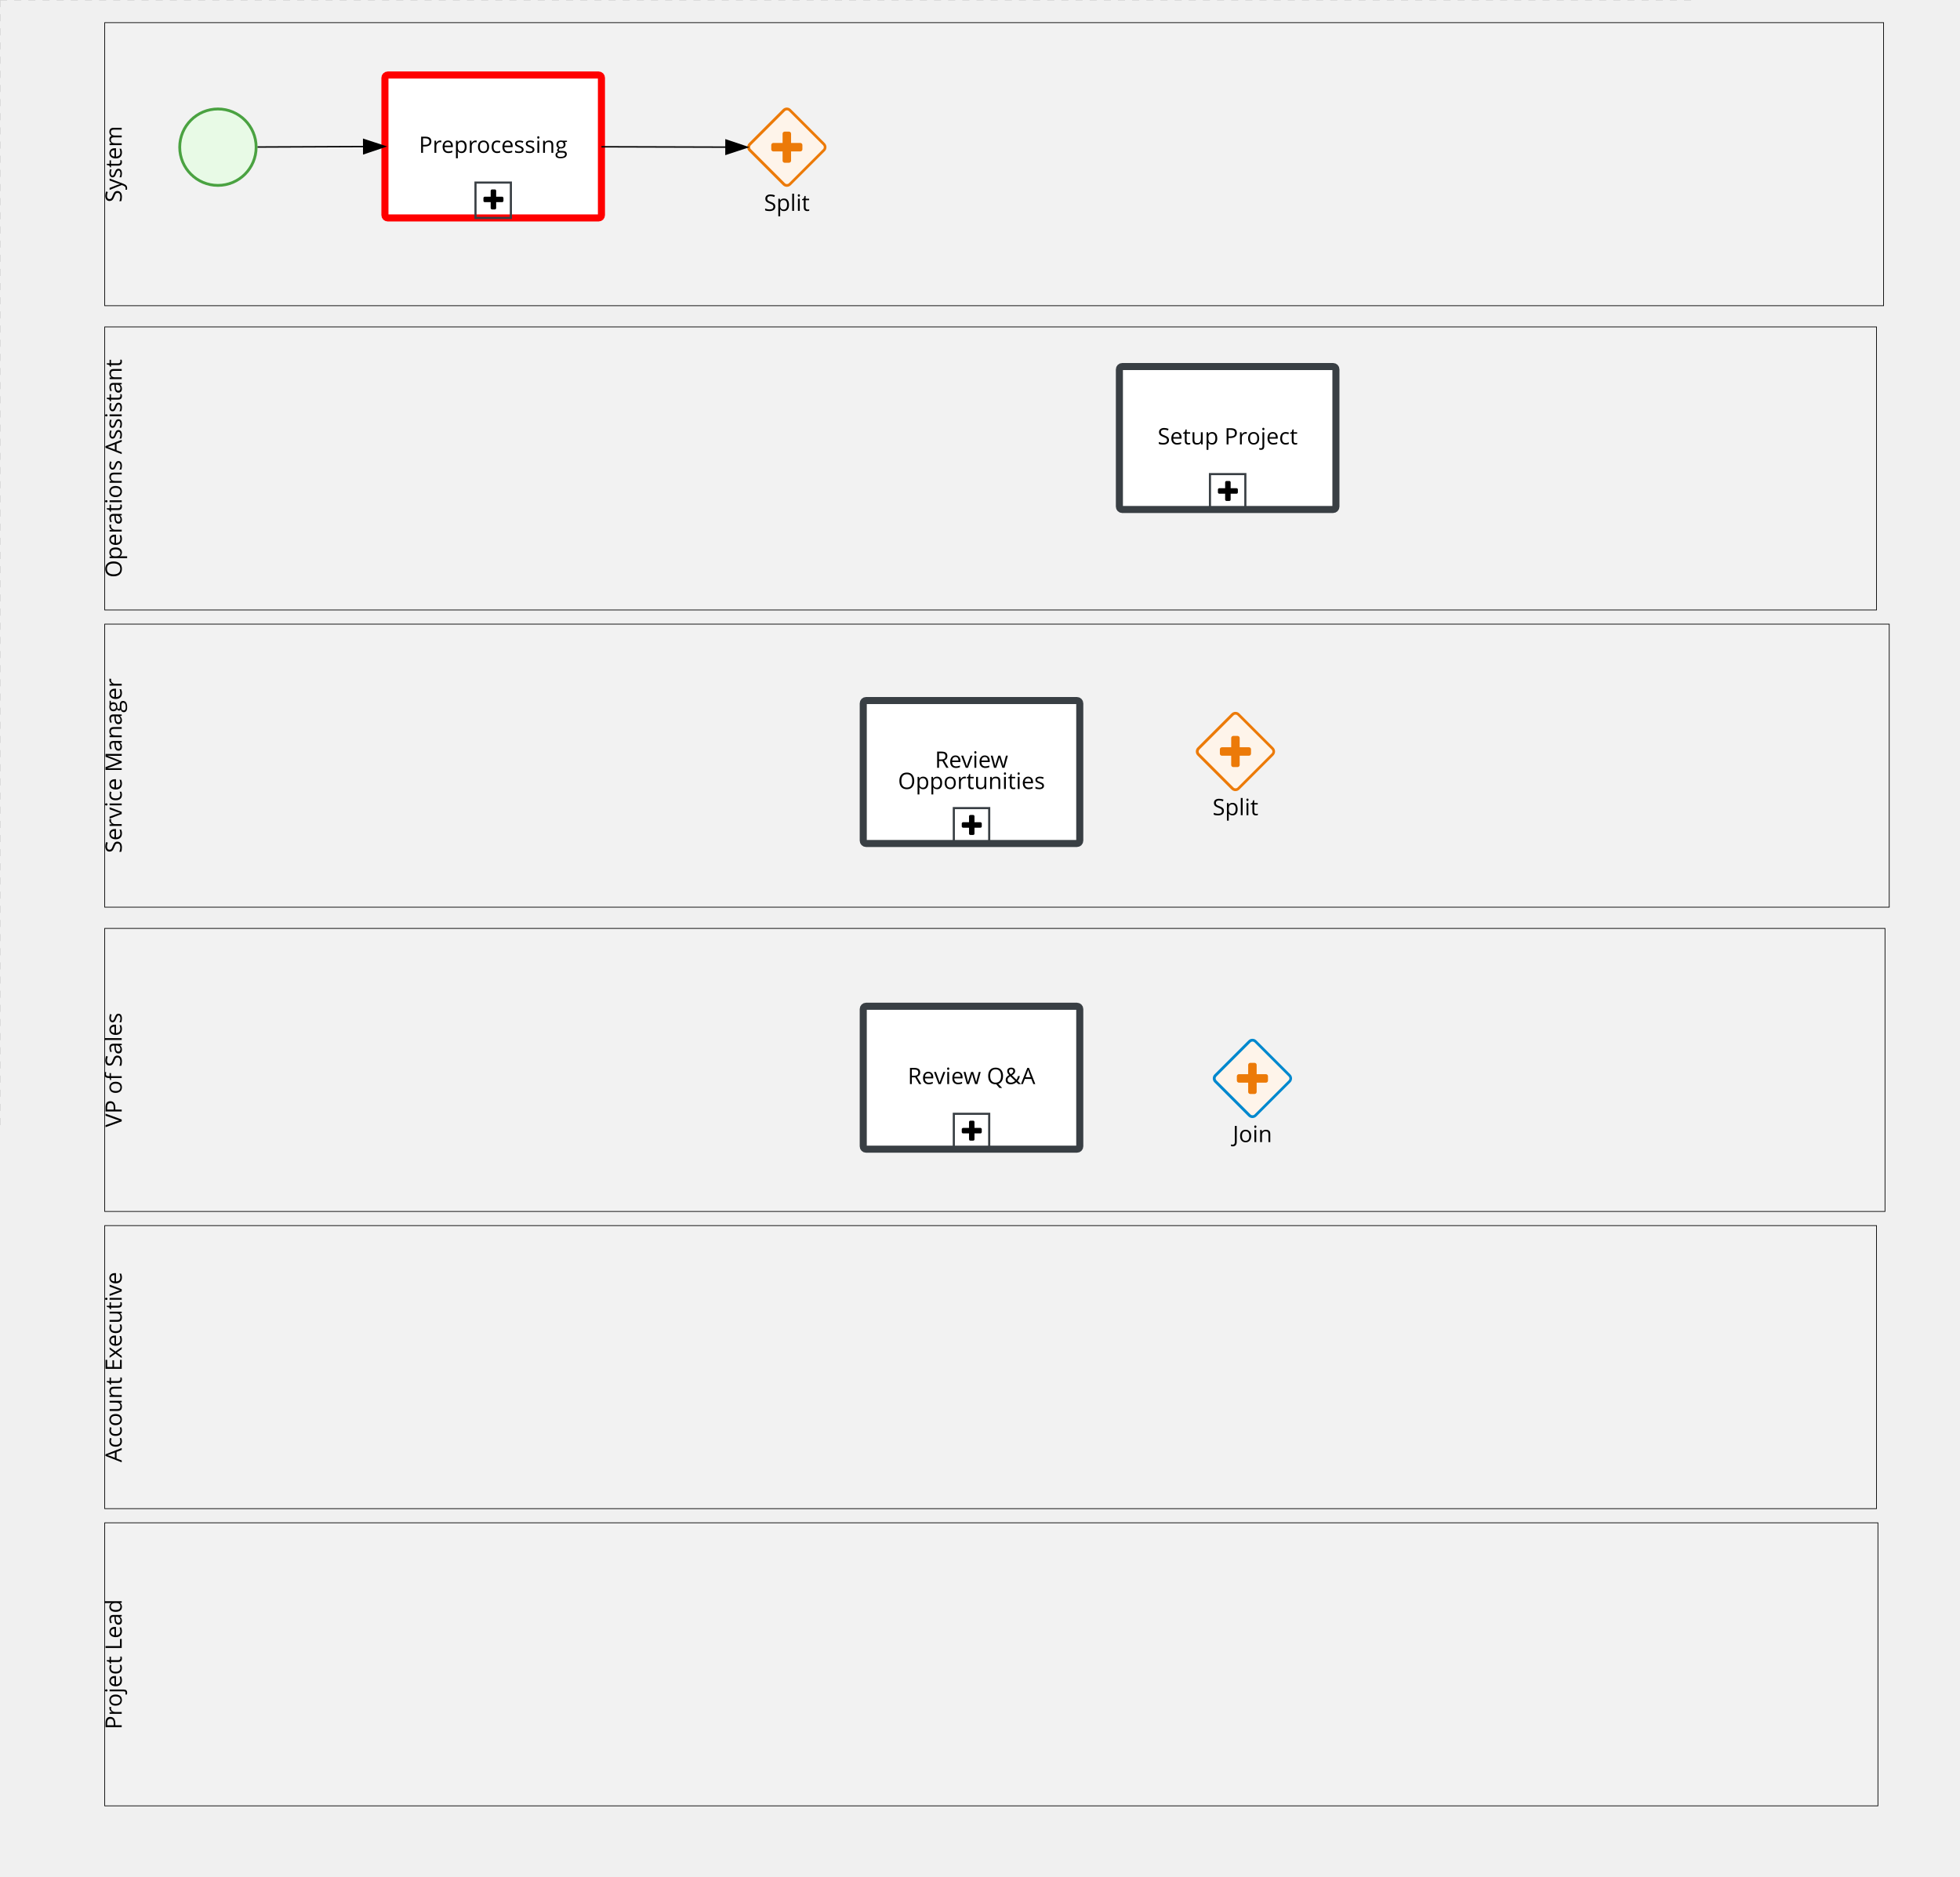
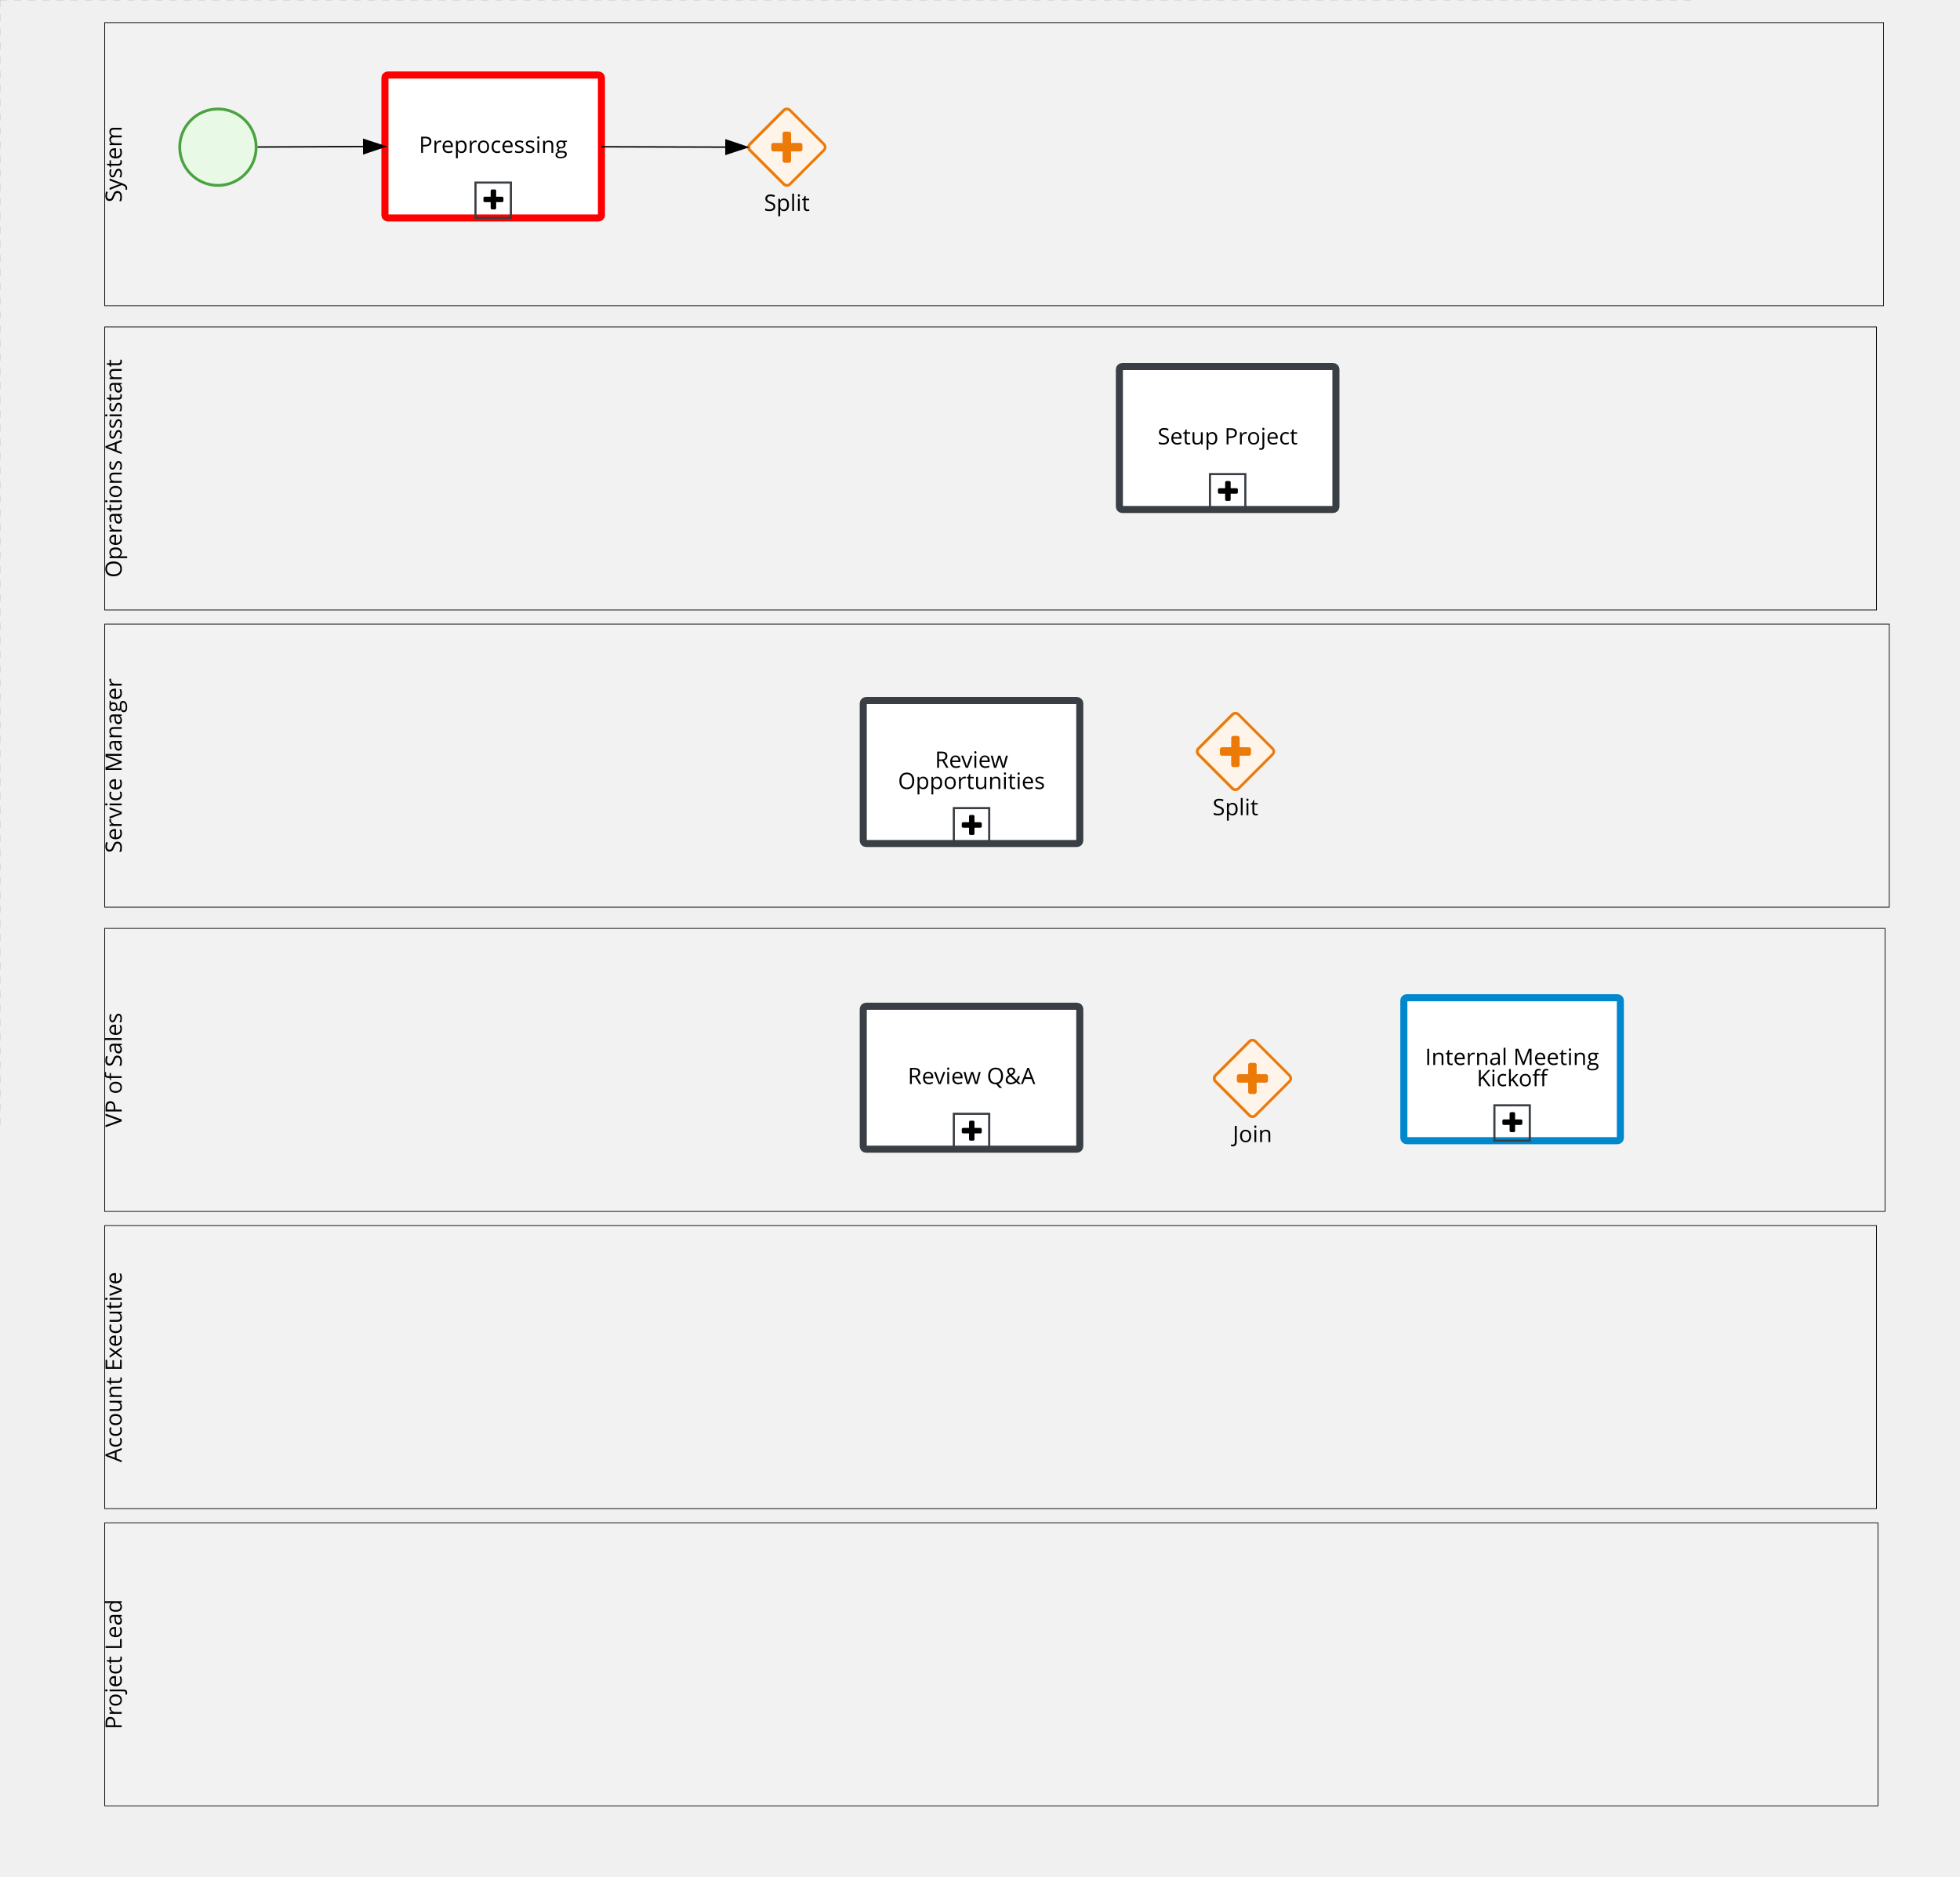
<svg xmlns="http://www.w3.org/2000/svg" version="1.1" width="1385" height="1326" viewBox="0 0 1385 1326">
  <defs />
  <g transform="matrix(1,0,0,1,0,0)">
    <g>
      <g>
        <g>
          <path fill="none" stroke="#d3d3d3" paint-order="fill stroke markers" d=" M 0 0 L 1200 0" stroke-miterlimit="10" stroke-opacity="0.8" stroke-dasharray="5" />
        </g>
        <g>
          <path fill="none" stroke="#d3d3d3" paint-order="fill stroke markers" d=" M 0 0 L 0 800" stroke-miterlimit="10" stroke-opacity="0.8" stroke-dasharray="5" />
        </g>
      </g>
      <g id="_19188593-EE37-4D82-8C7F-57B655572649" bpmn2nodeid="_19188593-EE37-4D82-8C7F-57B655572649" transform="matrix(1,0,0,1,74,16)">
        <g>
          <path fill="none" stroke="none" />
        </g>
        <g transform="matrix(1,0,0,1,0,0)">
          <path fill="#f2f2f2" stroke="none" id="_19188593-EE37-4D82-8C7F-57B655572649?shapeType=BACKGROUND" paint-order="stroke fill markers" d=" M 0 0 L 1257 0 L 1257 200 L 0 200 L 0 0 Z Z" />
        </g>
        <g transform="matrix(1,0,0,1,0,0)">
          <path fill="none" stroke="#000000" id="_19188593-EE37-4D82-8C7F-57B655572649?shapeType=BORDER&amp;renderType=STROKE" paint-order="fill stroke markers" d=" M 0 0 L 1257 0 L 1257 200 L 0 200 L 0 0 Z Z" stroke-miterlimit="10" stroke-width="0.5" stroke-dasharray="" />
        </g>
        <g transform="matrix(-1.8369701987210297e-16,-1,1,-1.8369701987210297e-16,0,126.9922)">
          <text fill="#000000" stroke="none" font-family="Open Sans" font-size="12pt" font-style="normal" font-weight="normal" text-decoration="normal" x="26.992" y="12" text-anchor="middle" dominant-baseline="alphabetic">System</text>
        </g>
        <g id="_BB3A2775-C44B-4B25-823B-078130B87AC2" bpmn2nodeid="_BB3A2775-C44B-4B25-823B-078130B87AC2" transform="matrix(1,0,0,1,52,60)">
          <g>
            <path fill="none" stroke="none" />
          </g>
          <g transform="matrix(0.125,0,0,0.125,0,0)">
            <g transform="matrix(1,0,0,1,0,0)">
              <path fill="#e8fae6" stroke="none" id="_BB3A2775-C44B-4B25-823B-078130B87AC2?shapeType=BACKGROUND" paint-order="stroke fill markers" d=" M 0 0 M 444 224 C 444 263.9 434.2 300.8 414.4 334.5 C 394.7 368.2 368 394.9 334.4 414.5 C 300.8 434.1 263.9 444 224 444 C 184.1 444 147.2 434.2 113.5 414.4 C 79.8 394.7 53.1 368 33.5 334.4 C 13.9 300.8 4 263.9 4 224 C 4 184.1 13.8 147.2 33.6 113.5 C 53.4 79.8 80.1 53.1 113.6 33.5 C 147.1 13.9 184.1 4 224 4 C 263.9 4 300.8 13.8 334.5 33.6 C 368.2 53.4 394.9 80.1 414.5 113.6 C 434.1 147.1 444 184.1 444 224 Z" />
            </g>
            <g>
              <g transform="matrix(1,0,0,1,0,0)">
                <g transform="matrix(1,0,0,1,0,0)">
                  <path fill="#4aa241" stroke="none" id="_BB3A2775-C44B-4B25-823B-078130B87AC2?shapeType=BORDER&amp;renderType=FILL" paint-order="stroke fill markers" d=" M 0 0 M 224 0 C 100.3 0 0 100.3 0 224 C 0 347.7 100.3 448 224 448 C 347.7 448 448 347.7 448 224 C 448 100.3 347.7 0 224 0 Z M 0 0 M 224 432 C 109.1 432 16 338.9 16 224 C 16 109.1 109.1 16 224 16 C 338.9 16 432 109.1 432 224 C 432 338.9 338.9 432 224 432 Z" />
                </g>
              </g>
            </g>
          </g>
          <g transform="matrix(1,0,0,1,28,61)" />
        </g>
        <g id="_8623F5F0-204B-4043-A47E-5FC050EF3028" bpmn2nodeid="_8623F5F0-204B-4043-A47E-5FC050EF3028" transform="matrix(1,0,0,1,198,37)">
          <g>
            <path fill="none" stroke="none" />
          </g>
          <g transform="matrix(1,0,0,1,0,0)">
            <path fill="#ffffff" stroke="none" id="_8623F5F0-204B-4043-A47E-5FC050EF3028?shapeType=BACKGROUND" paint-order="stroke fill markers" d=" M 2 0 L 151 0 L 151 0 A 2 2 0 0 1 153 2 L 153 99 L 153 99 A 2 2 0 0 1 151 101 L 2 101 L 2 101 A 2 2 0 0 1 0 99 L 0 2 L 0 2 A 2 2 0 0 1 2 0 Z" />
          </g>
          <g transform="matrix(1,0,0,1,0,0)">
            <path fill="none" stroke="rgb(255,0,0)" id="_8623F5F0-204B-4043-A47E-5FC050EF3028?shapeType=BORDER&amp;renderType=STROKE" paint-order="fill stroke markers" d=" M 2 0 L 151 0 L 151 0 A 2 2 0 0 1 153 2 L 153 99 L 153 99 A 2 2 0 0 1 151 101 L 2 101 L 2 101 A 2 2 0 0 1 0 99 L 0 2 L 0 2 A 2 2 0 0 1 2 0 Z" stroke-miterlimit="10" stroke-width="5" stroke-dasharray="" />
          </g>
          <g transform="matrix(1,0,0,1,1,10)">
            <g transform="matrix(1,0,0,1,0,0)">
              <g transform="matrix(1,0,0,1,63,66)">
                <path fill="none" stroke="#393f44" id="_8623F5F0-204B-4043-A47E-5FC050EF3028_subProcessReusableNormalBoundingBox" paint-order="fill stroke markers" d=" M 0 0 L 25 0 L 25 25 L 0 25 L 0 0 Z Z" stroke-miterlimit="10" stroke-width="1.5" stroke-dasharray="" />
              </g>
              <g transform="matrix(0.04,0,0,0.04,68.64,69.6)">
                <path fill="#000000" stroke="#000000" id="_8623F5F0-204B-4043-A47E-5FC050EF3028_subProcessReusableNormalReusableIcon" paint-order="fill stroke markers" d=" M 0 0 M 352 184 L 352 232 C 352 238.7 349.7 244.3 345 249 C 340.3 253.7 334.7 256 328 256 L 224 256 L 224 360 C 224 366.7 221.7 372.3 217 377 C 212.3 381.7 206.7 384 200 384 L 152 384 C 145.3 384 139.7 381.7 135 377 C 130.3 372.3 128 366.7 128 360 L 128 256 L 24 256 C 17.3 256 11.7 253.7 7 249 C 2.3 244.3 0 238.7 0 232 L 0 184 C 0 177.3 2.3 171.7 7 167 C 11.7 162.3 17.3 160 24 160 L 128 160 L 128 56 C 128 49.3 130.3 43.7 135 39 C 139.7 34.3 145.3 32 152 32 L 200 32 C 206.7 32 212.3 34.3 217 39 C 221.7 43.7 224 49.3 224 56 L 224 160 L 328 160 C 334.7 160 340.3 162.3 345 167 C 349.7 171.7 352 177.3 352 184 Z" stroke-miterlimit="10" stroke-dasharray="" />
              </g>
            </g>
          </g>
          <g transform="matrix(1,0,0,1,12.82,10)">
            <g transform="matrix(1,0,0,1,0,0)">
              <g transform="matrix(1,0,0,1,63,66)">
                <path fill="none" stroke="none" />
              </g>
              <g transform="matrix(0.04,0,0,0.04,68.64,69.6)">
                <path fill="none" stroke="none" />
              </g>
              <g transform="matrix(0.04,0,0,0.04,40.32,71.04)">
                <path fill="none" stroke="none" />
              </g>
              <g transform="matrix(0.04,0,0,0.04,39.36,72)">
                <path fill="none" stroke="none" />
              </g>
            </g>
          </g>
          <g transform="matrix(1,0,0,1,24.00391,43)">
            <text fill="#000000" stroke="none" font-family="Open Sans" font-size="12pt" font-style="normal" font-weight="normal" text-decoration="normal" x="52.496" y="12" text-anchor="middle" dominant-baseline="alphabetic">Preprocessing</text>
          </g>
        </g>
        <g id="_69A1A28C-7B75-4E33-83F0-3144FD73A956" bpmn2nodeid="_69A1A28C-7B75-4E33-83F0-3144FD73A956" transform="matrix(1,0,0,1,454,60)">
          <g>
            <path fill="none" stroke="none" />
          </g>
          <g transform="matrix(0.125,0,0,0.125,0,0)">
            <g transform="matrix(1,0,0,1,0,0)">
              <path fill="#fef4ea" stroke="none" id="_69A1A28C-7B75-4E33-83F0-3144FD73A956?shapeType=BACKGROUND" paint-order="stroke fill markers" d=" M 0 0 M 224.4 4.3 C 216.4 4.3 208.4 7.3 202.3 13.4 L 13.5 202.2 C 1.3 214.4 1.3 234.2 13.5 246.4 L 202.2 435.1 C 208.3 441.2 216.4 444.2 224.3 444.2 C 232.2 444.2 240.3 441.2 246.4 435.1 L 435.1 246.4 C 447.3 234.2 447.3 214.4 435.1 202.2 L 246.5 13.4 C 240.4 7.3 232.4 4.3 224.4 4.3 L 224.4 4.3 Z" />
            </g>
            <g>
              <g transform="matrix(1,0,0,1,0,0)">
                <g transform="matrix(1,0,0,1,0,0)">
                  <path fill="#ec7a08" stroke="none" id="_69A1A28C-7B75-4E33-83F0-3144FD73A956?shapeType=BORDER&amp;renderType=FILL" paint-order="stroke fill markers" d=" M 0 0 M 20.8 212.7 L 213.3 20.2 C 219.6 13.9 229.7 13.9 235.9 20.2 L 428.4 212.7 C 434.7 219 434.7 229.1 428.4 235.3 L 235.9 427.8 C 229.6 434.1 219.5 434.1 213.3 427.8 L 20.8 235.3 C 14.5 229.1 14.5 218.9 20.8 212.7 L 20.8 212.7 Z M 0 0 M 0 224 C 0 232.1 3.1 240.3 9.3 246.5 L 201.5 438.7 C 213.9 451.1 234.1 451.1 246.5 438.7 L 438.7 246.5 C 444.9 240.3 448 232.1 448 224 C 448 215.9 444.9 207.7 438.7 201.5 L 246.5 9.3 C 234.1 -3.1 213.9 -3.1 201.5 9.3 L 9.3 201.5 C 3.1 207.7 0 215.9 0 224 L 0 224 Z" />
                </g>
              </g>
            </g>
            <g>
              <g transform="matrix(1,0,0,1,0,0)">
                <g transform="matrix(1,0,0,1,0,0)">
                  <path fill="#ec7a08" stroke="none" id="_69A1A28C-7B75-4E33-83F0-3144FD73A956_parallel" paint-order="stroke fill markers" d=" M 0 0 M 312 212 L 312 236 C 312 239.4 310.9 242.1 308.5 244.5 C 306.1 246.9 303.4 248 300 248 L 248 248 L 248 300 C 248 303.4 246.9 306.1 244.5 308.5 C 242.1 310.9 239.4 312 236 312 L 212 312 C 208.6 312 205.9 310.9 203.5 308.5 C 201.1 306.1 200 303.4 200 300 L 200 248 L 148 248 C 144.6 248 141.9 246.9 139.5 244.5 C 137.1 242.1 136 239.4 136 236 L 136 212 C 136 208.6 137.1 205.9 139.5 203.5 C 141.9 201.1 144.6 200 148 200 L 200 200 L 200 148 C 200 144.6 201.1 141.9 203.5 139.5 C 205.9 137.1 208.6 136 212 136 L 236 136 C 239.4 136 242.1 137.1 244.5 139.5 C 246.9 141.9 248 144.6 248 148 L 248 200 L 300 200 C 303.4 200 306.1 201.1 308.5 203.5 C 310.9 205.9 312 208.6 312 212 Z" />
                </g>
              </g>
            </g>
          </g>
          <g transform="matrix(1,0,0,1,11.83594,61)">
            <text fill="#000000" stroke="none" font-family="Open Sans" font-size="12pt" font-style="normal" font-weight="normal" text-decoration="normal" x="16.164" y="12" text-anchor="middle" dominant-baseline="alphabetic">Split</text>
          </g>
        </g>
      </g>
      <g id="_A54B2604-9465-4A9D-925C-68B87636A1E0" bpmn2nodeid="_A54B2604-9465-4A9D-925C-68B87636A1E0">
        <g>
          <path fill="none" stroke="#000000" paint-order="fill stroke markers" d=" M 182 103.881 L 257 103.564" stroke-miterlimit="10" stroke-dasharray="" />
        </g>
        <g transform="matrix(1,0,0,1,182,103.8814)" />
        <g transform="matrix(0.00423725,0.999991,-0.999991,0.00423725,271.9788,98.50004)">
          <path fill="#000000" stroke="#000000" paint-order="fill stroke markers" d=" M 10 15 L 0 15 L 5 0 Z" stroke-miterlimit="10" stroke-dasharray="" />
        </g>
        <g transform="matrix(1,0,0,1,182.0424,93.69077)" />
      </g>
      <g id="_10534506-86B8-4A70-977C-5CDCAED5A243" bpmn2nodeid="_10534506-86B8-4A70-977C-5CDCAED5A243">
        <g>
          <path fill="none" stroke="#000000" paint-order="fill stroke markers" d=" M 425 103.713 L 513 103.958" stroke-miterlimit="10" stroke-dasharray="" />
        </g>
        <g transform="matrix(1,0,0,1,425,103.7131)" />
        <g transform="matrix(-0.002785505,0.9999961,-0.9999961,-0.002785505,528.0139,99.00002)">
          <path fill="#000000" stroke="#000000" paint-order="fill stroke markers" d=" M 10 15 L 0 15 L 5 0 Z" stroke-miterlimit="10" stroke-dasharray="" />
        </g>
        <g transform="matrix(1,0,0,1,425.0279,93.85658)" />
      </g>
      <g transform="matrix(1,0,0,1,74,16)" />
      <g transform="matrix(1,0,0,1,126,76)" />
      <g transform="matrix(1,0,0,1,272,53)" />
      <g transform="matrix(1,0,0,1,528,76)" />
      <g id="_72D05206-29C9-4A80-9291-D33106524052" bpmn2nodeid="_72D05206-29C9-4A80-9291-D33106524052" transform="matrix(1,0,0,1,74,231)">
        <g>
          <path fill="none" stroke="none" />
        </g>
        <g transform="matrix(1,0,0,1,0,0)">
          <path fill="#f2f2f2" stroke="none" id="_72D05206-29C9-4A80-9291-D33106524052?shapeType=BACKGROUND" paint-order="stroke fill markers" d=" M 0 0 L 1252 0 L 1252 200 L 0 200 L 0 0 Z Z" />
        </g>
        <g transform="matrix(1,0,0,1,0,0)">
          <path fill="none" stroke="#000000" id="_72D05206-29C9-4A80-9291-D33106524052?shapeType=BORDER&amp;renderType=STROKE" paint-order="fill stroke markers" d=" M 0 0 L 1252 0 L 1252 200 L 0 200 L 0 0 Z Z" stroke-miterlimit="10" stroke-width="0.5" stroke-dasharray="" />
        </g>
        <g transform="matrix(-1.8369701987210297e-16,-1,1,-1.8369701987210297e-16,0,177.2031)">
          <text fill="#000000" stroke="none" font-family="Open Sans" font-size="12pt" font-style="normal" font-weight="normal" text-decoration="normal" x="77.203" y="12" text-anchor="middle" dominant-baseline="alphabetic">Operations Assistant</text>
        </g>
        <g id="_00C697B9-4496-4EA1-B83D-661827CBC825" bpmn2nodeid="_00C697B9-4496-4EA1-B83D-661827CBC825" transform="matrix(1,0,0,1,717,28)">
          <g>
            <path fill="none" stroke="none" />
          </g>
          <g transform="matrix(1,0,0,1,0,0)">
            <path fill="#ffffff" stroke="none" id="_00C697B9-4496-4EA1-B83D-661827CBC825?shapeType=BACKGROUND" paint-order="stroke fill markers" d=" M 2 0 L 151 0 L 151 0 A 2 2 0 0 1 153 2 L 153 99 L 153 99 A 2 2 0 0 1 151 101 L 2 101 L 2 101 A 2 2 0 0 1 0 99 L 0 2 L 0 2 A 2 2 0 0 1 2 0 Z" />
          </g>
          <g transform="matrix(1,0,0,1,0,0)">
            <path fill="none" stroke="rgb(57,63,68)" id="_00C697B9-4496-4EA1-B83D-661827CBC825?shapeType=BORDER&amp;renderType=STROKE" paint-order="fill stroke markers" d=" M 2 0 L 151 0 L 151 0 A 2 2 0 0 1 153 2 L 153 99 L 153 99 A 2 2 0 0 1 151 101 L 2 101 L 2 101 A 2 2 0 0 1 0 99 L 0 2 L 0 2 A 2 2 0 0 1 2 0 Z" stroke-miterlimit="10" stroke-width="5" stroke-dasharray="" />
          </g>
          <g transform="matrix(1,0,0,1,1,10)">
            <g transform="matrix(1,0,0,1,0,0)">
              <g transform="matrix(1,0,0,1,63,66)">
                <path fill="none" stroke="#393f44" id="_00C697B9-4496-4EA1-B83D-661827CBC825_subProcessReusableNormalBoundingBox" paint-order="fill stroke markers" d=" M 0 0 L 25 0 L 25 25 L 0 25 L 0 0 Z Z" stroke-miterlimit="10" stroke-width="1.5" stroke-dasharray="" />
              </g>
              <g transform="matrix(0.04,0,0,0.04,68.64,69.6)">
                <path fill="#000000" stroke="#000000" id="_00C697B9-4496-4EA1-B83D-661827CBC825_subProcessReusableNormalReusableIcon" paint-order="fill stroke markers" d=" M 0 0 M 352 184 L 352 232 C 352 238.7 349.7 244.3 345 249 C 340.3 253.7 334.7 256 328 256 L 224 256 L 224 360 C 224 366.7 221.7 372.3 217 377 C 212.3 381.7 206.7 384 200 384 L 152 384 C 145.3 384 139.7 381.7 135 377 C 130.3 372.3 128 366.7 128 360 L 128 256 L 24 256 C 17.3 256 11.7 253.7 7 249 C 2.3 244.3 0 238.7 0 232 L 0 184 C 0 177.3 2.3 171.7 7 167 C 11.7 162.3 17.3 160 24 160 L 128 160 L 128 56 C 128 49.3 130.3 43.7 135 39 C 139.7 34.3 145.3 32 152 32 L 200 32 C 206.7 32 212.3 34.3 217 39 C 221.7 43.7 224 49.3 224 56 L 224 160 L 328 160 C 334.7 160 340.3 162.3 345 167 C 349.7 171.7 352 177.3 352 184 Z" stroke-miterlimit="10" stroke-dasharray="" />
              </g>
            </g>
          </g>
          <g transform="matrix(1,0,0,1,12.82,10)">
            <g transform="matrix(1,0,0,1,0,0)">
              <g transform="matrix(1,0,0,1,63,66)">
                <path fill="none" stroke="none" />
              </g>
              <g transform="matrix(0.04,0,0,0.04,68.64,69.6)">
                <path fill="none" stroke="none" />
              </g>
              <g transform="matrix(0.04,0,0,0.04,40.32,71.04)">
                <path fill="none" stroke="none" />
              </g>
              <g transform="matrix(0.04,0,0,0.04,39.36,72)">
                <path fill="none" stroke="none" />
              </g>
            </g>
          </g>
          <g transform="matrix(1,0,0,1,27.00781,43)">
            <text fill="#000000" stroke="none" font-family="Open Sans" font-size="12pt" font-style="normal" font-weight="normal" text-decoration="normal" x="49.492" y="12" text-anchor="middle" dominant-baseline="alphabetic">Setup Project</text>
          </g>
        </g>
      </g>
      <g id="_2290F009-73AC-4F3C-A5B1-511DE0924EFE" bpmn2nodeid="_2290F009-73AC-4F3C-A5B1-511DE0924EFE" transform="matrix(1,0,0,1,74,656)">
        <g>
          <path fill="none" stroke="none" />
        </g>
        <g transform="matrix(1,0,0,1,0,0)">
          <path fill="#f2f2f2" stroke="none" id="_2290F009-73AC-4F3C-A5B1-511DE0924EFE?shapeType=BACKGROUND" paint-order="stroke fill markers" d=" M 0 0 L 1258 0 L 1258 200 L 0 200 L 0 0 Z Z" />
        </g>
        <g transform="matrix(1,0,0,1,0,0)">
          <path fill="none" stroke="rgb(0,0,0)" id="_2290F009-73AC-4F3C-A5B1-511DE0924EFE?shapeType=BORDER&amp;renderType=STROKE" paint-order="fill stroke markers" d=" M 0 0 L 1258 0 L 1258 200 L 0 200 L 0 0 Z Z" stroke-miterlimit="10" stroke-width="0.5" stroke-dasharray="" />
        </g>
        <g transform="matrix(-1.8369701987210297e-16,-1,1,-1.8369701987210297e-16,0,140.4453)">
          <text fill="#000000" stroke="none" font-family="Open Sans" font-size="12pt" font-style="normal" font-weight="normal" text-decoration="normal" x="40.445" y="12" text-anchor="middle" dominant-baseline="alphabetic">VP of Sales</text>
        </g>
        <g id="_12B70D6B-0964-4EB3-99BC-FD485B3D4817" bpmn2nodeid="_12B70D6B-0964-4EB3-99BC-FD485B3D4817" transform="matrix(1,0,0,1,536,55)">
          <g>
            <path fill="none" stroke="none" />
          </g>
          <g transform="matrix(1,0,0,1,0,0)">
            <path fill="#ffffff" stroke="none" id="_12B70D6B-0964-4EB3-99BC-FD485B3D4817?shapeType=BACKGROUND" paint-order="stroke fill markers" d=" M 2 0 L 151 0 L 151 0 A 2 2 0 0 1 153 2 L 153 99 L 153 99 A 2 2 0 0 1 151 101 L 2 101 L 2 101 A 2 2 0 0 1 0 99 L 0 2 L 0 2 A 2 2 0 0 1 2 0 Z" />
          </g>
          <g transform="matrix(1,0,0,1,0,0)">
            <path fill="none" stroke="rgb(57,63,68)" id="_12B70D6B-0964-4EB3-99BC-FD485B3D4817?shapeType=BORDER&amp;renderType=STROKE" paint-order="fill stroke markers" d=" M 2 0 L 151 0 L 151 0 A 2 2 0 0 1 153 2 L 153 99 L 153 99 A 2 2 0 0 1 151 101 L 2 101 L 2 101 A 2 2 0 0 1 0 99 L 0 2 L 0 2 A 2 2 0 0 1 2 0 Z" stroke-miterlimit="10" stroke-width="5" stroke-dasharray="" />
          </g>
          <g transform="matrix(1,0,0,1,1,10)">
            <g transform="matrix(1,0,0,1,0,0)">
              <g transform="matrix(1,0,0,1,63,66)">
                <path fill="none" stroke="#393f44" id="_12B70D6B-0964-4EB3-99BC-FD485B3D4817_subProcessReusableNormalBoundingBox" paint-order="fill stroke markers" d=" M 0 0 L 25 0 L 25 25 L 0 25 L 0 0 Z Z" stroke-miterlimit="10" stroke-width="1.5" stroke-dasharray="" />
              </g>
              <g transform="matrix(0.04,0,0,0.04,68.64,69.6)">
                <path fill="#000000" stroke="#000000" id="_12B70D6B-0964-4EB3-99BC-FD485B3D4817_subProcessReusableNormalReusableIcon" paint-order="fill stroke markers" d=" M 0 0 M 352 184 L 352 232 C 352 238.7 349.7 244.3 345 249 C 340.3 253.7 334.7 256 328 256 L 224 256 L 224 360 C 224 366.7 221.7 372.3 217 377 C 212.3 381.7 206.7 384 200 384 L 152 384 C 145.3 384 139.7 381.7 135 377 C 130.3 372.3 128 366.7 128 360 L 128 256 L 24 256 C 17.3 256 11.7 253.7 7 249 C 2.3 244.3 0 238.7 0 232 L 0 184 C 0 177.3 2.3 171.7 7 167 C 11.7 162.3 17.3 160 24 160 L 128 160 L 128 56 C 128 49.3 130.3 43.7 135 39 C 139.7 34.3 145.3 32 152 32 L 200 32 C 206.7 32 212.3 34.3 217 39 C 221.7 43.7 224 49.3 224 56 L 224 160 L 328 160 C 334.7 160 340.3 162.3 345 167 C 349.7 171.7 352 177.3 352 184 Z" stroke-miterlimit="10" stroke-dasharray="" />
              </g>
            </g>
          </g>
          <g transform="matrix(1,0,0,1,12.82,10)">
            <g transform="matrix(1,0,0,1,0,0)">
              <g transform="matrix(1,0,0,1,63,66)">
                <path fill="none" stroke="none" />
              </g>
              <g transform="matrix(0.04,0,0,0.04,68.64,69.6)">
                <path fill="none" stroke="none" />
              </g>
              <g transform="matrix(0.04,0,0,0.04,40.32,71.04)">
                <path fill="none" stroke="none" />
              </g>
              <g transform="matrix(0.04,0,0,0.04,39.36,72)">
                <path fill="none" stroke="none" />
              </g>
            </g>
          </g>
          <g transform="matrix(1,0,0,1,31.43359,43)">
            <text fill="#000000" stroke="none" font-family="Open Sans" font-size="12pt" font-style="normal" font-weight="normal" text-decoration="normal" x="45.066" y="12" text-anchor="middle" dominant-baseline="alphabetic">Review Q&amp;A</text>
          </g>
        </g>
        <g id="_8726F063-7769-4801-BE43-48F0FBA92BD7" bpmn2nodeid="_8726F063-7769-4801-BE43-48F0FBA92BD7" transform="matrix(1,0,0,1,783,78)">
          <g>
            <path fill="none" stroke="none" />
          </g>
          <g transform="matrix(0.125,0,0,0.125,0,0)">
            <g transform="matrix(1,0,0,1,0,0)">
              <path fill="#fef4ea" stroke="none" id="_8726F063-7769-4801-BE43-48F0FBA92BD7?shapeType=BACKGROUND" paint-order="stroke fill markers" d=" M 0 0 M 224.4 4.3 C 216.4 4.3 208.4 7.3 202.3 13.4 L 13.5 202.2 C 1.3 214.4 1.3 234.2 13.5 246.4 L 202.2 435.1 C 208.3 441.2 216.4 444.2 224.3 444.2 C 232.2 444.2 240.3 441.2 246.4 435.1 L 435.1 246.4 C 447.3 234.2 447.3 214.4 435.1 202.2 L 246.5 13.4 C 240.4 7.3 232.4 4.3 224.4 4.3 L 224.4 4.3 Z" />
            </g>
            <g>
              <g transform="matrix(1,0,0,1,0,0)">
                <g transform="matrix(1,0,0,1,0,0)">
-                   <path fill="rgb(0,136,206)" stroke="none" id="_8726F063-7769-4801-BE43-48F0FBA92BD7?shapeType=BORDER&amp;renderType=FILL" paint-order="stroke fill markers" d=" M 0 0 M 20.8 212.7 L 213.3 20.2 C 219.6 13.9 229.7 13.9 235.9 20.2 L 428.4 212.7 C 434.7 219 434.7 229.1 428.4 235.3 L 235.9 427.8 C 229.6 434.1 219.5 434.1 213.3 427.8 L 20.8 235.3 C 14.5 229.1 14.5 218.9 20.8 212.7 L 20.8 212.7 Z M 0 0 M 0 224 C 0 232.1 3.1 240.3 9.3 246.5 L 201.5 438.7 C 213.9 451.1 234.1 451.1 246.5 438.7 L 438.7 246.5 C 444.9 240.3 448 232.1 448 224 C 448 215.9 444.9 207.7 438.7 201.5 L 246.5 9.3 C 234.1 -3.1 213.9 -3.1 201.5 9.3 L 9.3 201.5 C 3.1 207.7 0 215.9 0 224 L 0 224 Z" />
+                   <path fill="rgb(236,122,8)" stroke="none" id="_8726F063-7769-4801-BE43-48F0FBA92BD7?shapeType=BORDER&amp;renderType=FILL" paint-order="stroke fill markers" d=" M 0 0 M 20.8 212.7 L 213.3 20.2 C 219.6 13.9 229.7 13.9 235.9 20.2 L 428.4 212.7 C 434.7 219 434.7 229.1 428.4 235.3 L 235.9 427.8 C 229.6 434.1 219.5 434.1 213.3 427.8 L 20.8 235.3 C 14.5 229.1 14.5 218.9 20.8 212.7 L 20.8 212.7 Z M 0 0 M 0 224 C 0 232.1 3.1 240.3 9.3 246.5 L 201.5 438.7 C 213.9 451.1 234.1 451.1 246.5 438.7 L 438.7 246.5 C 444.9 240.3 448 232.1 448 224 C 448 215.9 444.9 207.7 438.7 201.5 L 246.5 9.3 C 234.1 -3.1 213.9 -3.1 201.5 9.3 L 9.3 201.5 C 3.1 207.7 0 215.9 0 224 L 0 224 Z" />
                </g>
              </g>
            </g>
            <g>
              <g transform="matrix(1,0,0,1,0,0)">
                <g transform="matrix(1,0,0,1,0,0)">
                  <path fill="#ec7a08" stroke="none" id="_8726F063-7769-4801-BE43-48F0FBA92BD7_parallel" paint-order="stroke fill markers" d=" M 0 0 M 312 212 L 312 236 C 312 239.4 310.9 242.1 308.5 244.5 C 306.1 246.9 303.4 248 300 248 L 248 248 L 248 300 C 248 303.4 246.9 306.1 244.5 308.5 C 242.1 310.9 239.4 312 236 312 L 212 312 C 208.6 312 205.9 310.9 203.5 308.5 C 201.1 306.1 200 303.4 200 300 L 200 248 L 148 248 C 144.6 248 141.9 246.9 139.5 244.5 C 137.1 242.1 136 239.4 136 236 L 136 212 C 136 208.6 137.1 205.9 139.5 203.5 C 141.9 201.1 144.6 200 148 200 L 200 200 L 200 148 C 200 144.6 201.1 141.9 203.5 139.5 C 205.9 137.1 208.6 136 212 136 L 236 136 C 239.4 136 242.1 137.1 244.5 139.5 C 246.9 141.9 248 144.6 248 148 L 248 200 L 300 200 C 303.4 200 306.1 201.1 308.5 203.5 C 310.9 205.9 312 208.6 312 212 Z" />
                </g>
              </g>
            </g>
          </g>
          <g transform="matrix(1,0,0,1,14.09766,61)">
            <text fill="#000000" stroke="none" font-family="Open Sans" font-size="12pt" font-style="normal" font-weight="normal" text-decoration="normal" x="13.902" y="12" text-anchor="middle" dominant-baseline="alphabetic">Join</text>
+           </g>
+         </g>
+         <g id="_AF91231D-2BB7-49BB-A445-8E22E7A9BADC" bpmn2nodeid="_AF91231D-2BB7-49BB-A445-8E22E7A9BADC" transform="matrix(1,0,0,1,918,49)">
+           <g>
+             <path fill="none" stroke="none" />
+           </g>
+           <g transform="matrix(1,0,0,1,0,0)">
+             <path fill="#ffffff" stroke="none" id="_AF91231D-2BB7-49BB-A445-8E22E7A9BADC?shapeType=BACKGROUND" paint-order="stroke fill markers" d=" M 2 0 L 151 0 L 151 0 A 2 2 0 0 1 153 2 L 153 99 L 153 99 A 2 2 0 0 1 151 101 L 2 101 L 2 101 A 2 2 0 0 1 0 99 L 0 2 L 0 2 A 2 2 0 0 1 2 0 Z" />
+           </g>
+           <g transform="matrix(1,0,0,1,0,0)">
+             <path fill="none" stroke="rgb(0,136,206)" id="_AF91231D-2BB7-49BB-A445-8E22E7A9BADC?shapeType=BORDER&amp;renderType=STROKE" paint-order="fill stroke markers" d=" M 2 0 L 151 0 L 151 0 A 2 2 0 0 1 153 2 L 153 99 L 153 99 A 2 2 0 0 1 151 101 L 2 101 L 2 101 A 2 2 0 0 1 0 99 L 0 2 L 0 2 A 2 2 0 0 1 2 0 Z" stroke-miterlimit="10" stroke-width="5" stroke-dasharray="" />
+           </g>
+           <g transform="matrix(1,0,0,1,1,10)">
+             <g transform="matrix(1,0,0,1,0,0)">
+               <g transform="matrix(1,0,0,1,63,66)">
+                 <path fill="none" stroke="#393f44" id="_AF91231D-2BB7-49BB-A445-8E22E7A9BADC_subProcessReusableNormalBoundingBox" paint-order="fill stroke markers" d=" M 0 0 L 25 0 L 25 25 L 0 25 L 0 0 Z Z" stroke-miterlimit="10" stroke-width="1.5" stroke-dasharray="" />
+               </g>
+               <g transform="matrix(0.04,0,0,0.04,68.64,69.6)">
+                 <path fill="#000000" stroke="#000000" id="_AF91231D-2BB7-49BB-A445-8E22E7A9BADC_subProcessReusableNormalReusableIcon" paint-order="fill stroke markers" d=" M 0 0 M 352 184 L 352 232 C 352 238.7 349.7 244.3 345 249 C 340.3 253.7 334.7 256 328 256 L 224 256 L 224 360 C 224 366.7 221.7 372.3 217 377 C 212.3 381.7 206.7 384 200 384 L 152 384 C 145.3 384 139.7 381.7 135 377 C 130.3 372.3 128 366.7 128 360 L 128 256 L 24 256 C 17.3 256 11.7 253.7 7 249 C 2.3 244.3 0 238.7 0 232 L 0 184 C 0 177.3 2.3 171.7 7 167 C 11.7 162.3 17.3 160 24 160 L 128 160 L 128 56 C 128 49.3 130.3 43.7 135 39 C 139.7 34.3 145.3 32 152 32 L 200 32 C 206.7 32 212.3 34.3 217 39 C 221.7 43.7 224 49.3 224 56 L 224 160 L 328 160 C 334.7 160 340.3 162.3 345 167 C 349.7 171.7 352 177.3 352 184 Z" stroke-miterlimit="10" stroke-dasharray="" />
+               </g>
+             </g>
+           </g>
+           <g transform="matrix(1,0,0,1,12.82,10)">
+             <g transform="matrix(1,0,0,1,0,0)">
+               <g transform="matrix(1,0,0,1,63,66)">
+                 <path fill="none" stroke="none" />
+               </g>
+               <g transform="matrix(0.04,0,0,0.04,68.64,69.6)">
+                 <path fill="none" stroke="none" />
+               </g>
+               <g transform="matrix(0.04,0,0,0.04,40.32,71.04)">
+                 <path fill="none" stroke="none" />
+               </g>
+               <g transform="matrix(0.04,0,0,0.04,39.36,72)">
+                 <path fill="none" stroke="none" />
+               </g>
+             </g>
+           </g>
+           <g transform="matrix(1,0,0,1,12.90234,35.5)">
+             <text fill="#000000" stroke="none" font-family="Open Sans" font-size="12pt" font-style="normal" font-weight="normal" text-decoration="normal" x="63.598" y="12" text-anchor="middle" dominant-baseline="alphabetic">Internal Meeting </text>
+             <text fill="#000000" stroke="none" font-family="Open Sans" font-size="12pt" font-style="normal" font-weight="normal" text-decoration="normal" x="63.598" y="27" text-anchor="middle" dominant-baseline="alphabetic">         Kickoff          </text>
          </g>
        </g>
      </g>
      <g id="_29759618-1A57-45B9-B58F-03F19FC599EA" bpmn2nodeid="_29759618-1A57-45B9-B58F-03F19FC599EA" transform="matrix(1,0,0,1,74,866)">
        <g>
          <path fill="none" stroke="none" />
        </g>
        <g transform="matrix(1,0,0,1,0,0)">
          <path fill="#f2f2f2" stroke="none" id="_29759618-1A57-45B9-B58F-03F19FC599EA?shapeType=BACKGROUND" paint-order="stroke fill markers" d=" M 0 0 L 1252 0 L 1252 200 L 0 200 L 0 0 Z Z" />
        </g>
        <g transform="matrix(1,0,0,1,0,0)">
          <path fill="none" stroke="rgb(0,0,0)" id="_29759618-1A57-45B9-B58F-03F19FC599EA?shapeType=BORDER&amp;renderType=STROKE" paint-order="fill stroke markers" d=" M 0 0 L 1252 0 L 1252 200 L 0 200 L 0 0 Z Z" stroke-miterlimit="10" stroke-width="0.5" stroke-dasharray="" />
        </g>
        <g transform="matrix(-1.8369701987210297e-16,-1,1,-1.8369701987210297e-16,0,167.2656)">
          <text fill="#000000" stroke="none" font-family="Open Sans" font-size="12pt" font-style="normal" font-weight="normal" text-decoration="normal" x="67.266" y="12" text-anchor="middle" dominant-baseline="alphabetic">Account Executive</text>
        </g>
      </g>
      <g transform="matrix(1,0,0,1,74,866)" />
      <g id="_6B234AA2-B275-4A95-BB1A-3E3E8FB1A18E" bpmn2nodeid="_6B234AA2-B275-4A95-BB1A-3E3E8FB1A18E" transform="matrix(1,0,0,1,74,1076)">
        <g>
          <path fill="none" stroke="none" />
        </g>
        <g transform="matrix(1,0,0,1,0,0)">
          <path fill="#f2f2f2" stroke="none" id="_6B234AA2-B275-4A95-BB1A-3E3E8FB1A18E?shapeType=BACKGROUND" paint-order="stroke fill markers" d=" M 0 0 L 1253 0 L 1253 200 L 0 200 L 0 0 Z Z" />
        </g>
        <g transform="matrix(1,0,0,1,0,0)">
          <path fill="none" stroke="rgb(0,0,0)" id="_6B234AA2-B275-4A95-BB1A-3E3E8FB1A18E?shapeType=BORDER&amp;renderType=STROKE" paint-order="fill stroke markers" d=" M 0 0 L 1253 0 L 1253 200 L 0 200 L 0 0 Z Z" stroke-miterlimit="10" stroke-width="0.5" stroke-dasharray="" />
        </g>
        <g transform="matrix(-1.8369701987210297e-16,-1,1,-1.8369701987210297e-16,0,145.9688)">
          <text fill="#000000" stroke="none" font-family="Open Sans" font-size="12pt" font-style="normal" font-weight="normal" text-decoration="normal" x="45.969" y="12" text-anchor="middle" dominant-baseline="alphabetic">Project Lead</text>
        </g>
      </g>
      <g transform="matrix(1,0,0,1,74,1076)" />
      <g id="_C01DA8C9-087A-4702-8878-7CBDED8655CC" bpmn2nodeid="_C01DA8C9-087A-4702-8878-7CBDED8655CC" transform="matrix(1,0,0,1,74,441)">
        <g>
          <path fill="none" stroke="none" />
        </g>
        <g transform="matrix(1,0,0,1,0,0)">
          <path fill="#f2f2f2" stroke="none" id="_C01DA8C9-087A-4702-8878-7CBDED8655CC?shapeType=BACKGROUND" paint-order="stroke fill markers" d=" M 0 0 L 1261 0 L 1261 200 L 0 200 L 0 0 Z Z" />
        </g>
        <g transform="matrix(1,0,0,1,0,0)">
          <path fill="none" stroke="#000000" id="_C01DA8C9-087A-4702-8878-7CBDED8655CC?shapeType=BORDER&amp;renderType=STROKE" paint-order="fill stroke markers" d=" M 0 0 L 1261 0 L 1261 200 L 0 200 L 0 0 Z Z" stroke-miterlimit="10" stroke-width="0.5" stroke-dasharray="" />
        </g>
        <g transform="matrix(-1.8369701987210297e-16,-1,1,-1.8369701987210297e-16,0,161.7188)">
          <text fill="#000000" stroke="none" font-family="Open Sans" font-size="12pt" font-style="normal" font-weight="normal" text-decoration="normal" x="61.719" y="12" text-anchor="middle" dominant-baseline="alphabetic">Service Manager</text>
        </g>
        <g id="_E0FB2AA3-809F-4106-8A6A-0D53863AC6F6" bpmn2nodeid="_E0FB2AA3-809F-4106-8A6A-0D53863AC6F6" transform="matrix(1,0,0,1,536,54)">
          <g>
            <path fill="none" stroke="none" />
          </g>
          <g transform="matrix(1,0,0,1,0,0)">
            <path fill="#ffffff" stroke="none" id="_E0FB2AA3-809F-4106-8A6A-0D53863AC6F6?shapeType=BACKGROUND" paint-order="stroke fill markers" d=" M 2 0 L 151 0 L 151 0 A 2 2 0 0 1 153 2 L 153 99 L 153 99 A 2 2 0 0 1 151 101 L 2 101 L 2 101 A 2 2 0 0 1 0 99 L 0 2 L 0 2 A 2 2 0 0 1 2 0 Z" />
          </g>
          <g transform="matrix(1,0,0,1,0,0)">
            <path fill="none" stroke="rgb(57,63,68)" id="_E0FB2AA3-809F-4106-8A6A-0D53863AC6F6?shapeType=BORDER&amp;renderType=STROKE" paint-order="fill stroke markers" d=" M 2 0 L 151 0 L 151 0 A 2 2 0 0 1 153 2 L 153 99 L 153 99 A 2 2 0 0 1 151 101 L 2 101 L 2 101 A 2 2 0 0 1 0 99 L 0 2 L 0 2 A 2 2 0 0 1 2 0 Z" stroke-miterlimit="10" stroke-width="5" stroke-dasharray="" />
          </g>
          <g transform="matrix(1,0,0,1,1,10)">
            <g transform="matrix(1,0,0,1,0,0)">
              <g transform="matrix(1,0,0,1,63,66)">
                <path fill="none" stroke="#393f44" id="_E0FB2AA3-809F-4106-8A6A-0D53863AC6F6_subProcessReusableNormalBoundingBox" paint-order="fill stroke markers" d=" M 0 0 L 25 0 L 25 25 L 0 25 L 0 0 Z Z" stroke-miterlimit="10" stroke-width="1.5" stroke-dasharray="" />
              </g>
              <g transform="matrix(0.04,0,0,0.04,68.64,69.6)">
                <path fill="#000000" stroke="#000000" id="_E0FB2AA3-809F-4106-8A6A-0D53863AC6F6_subProcessReusableNormalReusableIcon" paint-order="fill stroke markers" d=" M 0 0 M 352 184 L 352 232 C 352 238.7 349.7 244.3 345 249 C 340.3 253.7 334.7 256 328 256 L 224 256 L 224 360 C 224 366.7 221.7 372.3 217 377 C 212.3 381.7 206.7 384 200 384 L 152 384 C 145.3 384 139.7 381.7 135 377 C 130.3 372.3 128 366.7 128 360 L 128 256 L 24 256 C 17.3 256 11.7 253.7 7 249 C 2.3 244.3 0 238.7 0 232 L 0 184 C 0 177.3 2.3 171.7 7 167 C 11.7 162.3 17.3 160 24 160 L 128 160 L 128 56 C 128 49.3 130.3 43.7 135 39 C 139.7 34.3 145.3 32 152 32 L 200 32 C 206.7 32 212.3 34.3 217 39 C 221.7 43.7 224 49.3 224 56 L 224 160 L 328 160 C 334.7 160 340.3 162.3 345 167 C 349.7 171.7 352 177.3 352 184 Z" stroke-miterlimit="10" stroke-dasharray="" />
              </g>
            </g>
          </g>
          <g transform="matrix(1,0,0,1,12.82,10)">
            <g transform="matrix(1,0,0,1,0,0)">
              <g transform="matrix(1,0,0,1,63,66)">
                <path fill="none" stroke="none" />
              </g>
              <g transform="matrix(0.04,0,0,0.04,68.64,69.6)">
                <path fill="none" stroke="none" />
              </g>
              <g transform="matrix(0.04,0,0,0.04,40.32,71.04)">
                <path fill="none" stroke="none" />
              </g>
              <g transform="matrix(0.04,0,0,0.04,39.36,72)">
                <path fill="none" stroke="none" />
              </g>
            </g>
          </g>
          <g transform="matrix(1,0,0,1,24.54688,35.5)">
            <text fill="#000000" stroke="none" font-family="Open Sans" font-size="12pt" font-style="normal" font-weight="normal" text-decoration="normal" x="51.953" y="12" text-anchor="middle" dominant-baseline="alphabetic">      Review       </text>
            <text fill="#000000" stroke="none" font-family="Open Sans" font-size="12pt" font-style="normal" font-weight="normal" text-decoration="normal" x="51.953" y="27" text-anchor="middle" dominant-baseline="alphabetic">Opportunities</text>
          </g>
        </g>
        <g id="_7171B0C5-5D88-4404-B70E-BA762612F053" bpmn2nodeid="_7171B0C5-5D88-4404-B70E-BA762612F053" transform="matrix(1,0,0,1,771,62)">
          <g>
            <path fill="none" stroke="none" />
          </g>
          <g transform="matrix(0.125,0,0,0.125,0,0)">
            <g transform="matrix(1,0,0,1,0,0)">
              <path fill="#fef4ea" stroke="none" id="_7171B0C5-5D88-4404-B70E-BA762612F053?shapeType=BACKGROUND" paint-order="stroke fill markers" d=" M 0 0 M 224.4 4.3 C 216.4 4.3 208.4 7.3 202.3 13.4 L 13.5 202.2 C 1.3 214.4 1.3 234.2 13.5 246.4 L 202.2 435.1 C 208.3 441.2 216.4 444.2 224.3 444.2 C 232.2 444.2 240.3 441.2 246.4 435.1 L 435.1 246.4 C 447.3 234.2 447.3 214.4 435.1 202.2 L 246.5 13.4 C 240.4 7.3 232.4 4.3 224.4 4.3 L 224.4 4.3 Z" />
            </g>
            <g>
              <g transform="matrix(1,0,0,1,0,0)">
                <g transform="matrix(1,0,0,1,0,0)">
                  <path fill="rgb(236,122,8)" stroke="none" id="_7171B0C5-5D88-4404-B70E-BA762612F053?shapeType=BORDER&amp;renderType=FILL" paint-order="stroke fill markers" d=" M 0 0 M 20.8 212.7 L 213.3 20.2 C 219.6 13.9 229.7 13.9 235.9 20.2 L 428.4 212.7 C 434.7 219 434.7 229.1 428.4 235.3 L 235.9 427.8 C 229.6 434.1 219.5 434.1 213.3 427.8 L 20.8 235.3 C 14.5 229.1 14.5 218.9 20.8 212.7 L 20.8 212.7 Z M 0 0 M 0 224 C 0 232.1 3.1 240.3 9.3 246.5 L 201.5 438.7 C 213.9 451.1 234.1 451.1 246.5 438.7 L 438.7 246.5 C 444.9 240.3 448 232.1 448 224 C 448 215.9 444.9 207.7 438.7 201.5 L 246.5 9.3 C 234.1 -3.1 213.9 -3.1 201.5 9.3 L 9.3 201.5 C 3.1 207.7 0 215.9 0 224 L 0 224 Z" />
                </g>
              </g>
            </g>
            <g>
              <g transform="matrix(1,0,0,1,0,0)">
                <g transform="matrix(1,0,0,1,0,0)">
                  <path fill="#ec7a08" stroke="none" id="_7171B0C5-5D88-4404-B70E-BA762612F053_parallel" paint-order="stroke fill markers" d=" M 0 0 M 312 212 L 312 236 C 312 239.4 310.9 242.1 308.5 244.5 C 306.1 246.9 303.4 248 300 248 L 248 248 L 248 300 C 248 303.4 246.9 306.1 244.5 308.5 C 242.1 310.9 239.4 312 236 312 L 212 312 C 208.6 312 205.9 310.9 203.5 308.5 C 201.1 306.1 200 303.4 200 300 L 200 248 L 148 248 C 144.6 248 141.9 246.9 139.5 244.5 C 137.1 242.1 136 239.4 136 236 L 136 212 C 136 208.6 137.1 205.9 139.5 203.5 C 141.9 201.1 144.6 200 148 200 L 200 200 L 200 148 C 200 144.6 201.1 141.9 203.5 139.5 C 205.9 137.1 208.6 136 212 136 L 236 136 C 239.4 136 242.1 137.1 244.5 139.5 C 246.9 141.9 248 144.6 248 148 L 248 200 L 300 200 C 303.4 200 306.1 201.1 308.5 203.5 C 310.9 205.9 312 208.6 312 212 Z" />
                </g>
              </g>
            </g>
          </g>
          <g transform="matrix(1,0,0,1,11.83594,61)">
            <text fill="#000000" stroke="none" font-family="Open Sans" font-size="12pt" font-style="normal" font-weight="normal" text-decoration="normal" x="16.164" y="12" text-anchor="middle" dominant-baseline="alphabetic">Split</text>
          </g>
        </g>
      </g>
      <g transform="matrix(1,0,0,1,74,231)" />
      <g transform="matrix(1,0,0,1,791,259)" />
      <g transform="matrix(1,0,0,1,74,441)" />
      <g transform="matrix(1,0,0,1,610,495)" />
      <g transform="matrix(1,0,0,1,845,503)" />
      <g transform="matrix(1,0,0,1,74,656)" />
      <g transform="matrix(1,0,0,1,610,711)" />
      <g transform="matrix(1,0,0,1,857,734)" />
+       <g transform="matrix(1,0,0,1,992,705)" />
    </g>
  </g>
</svg>
